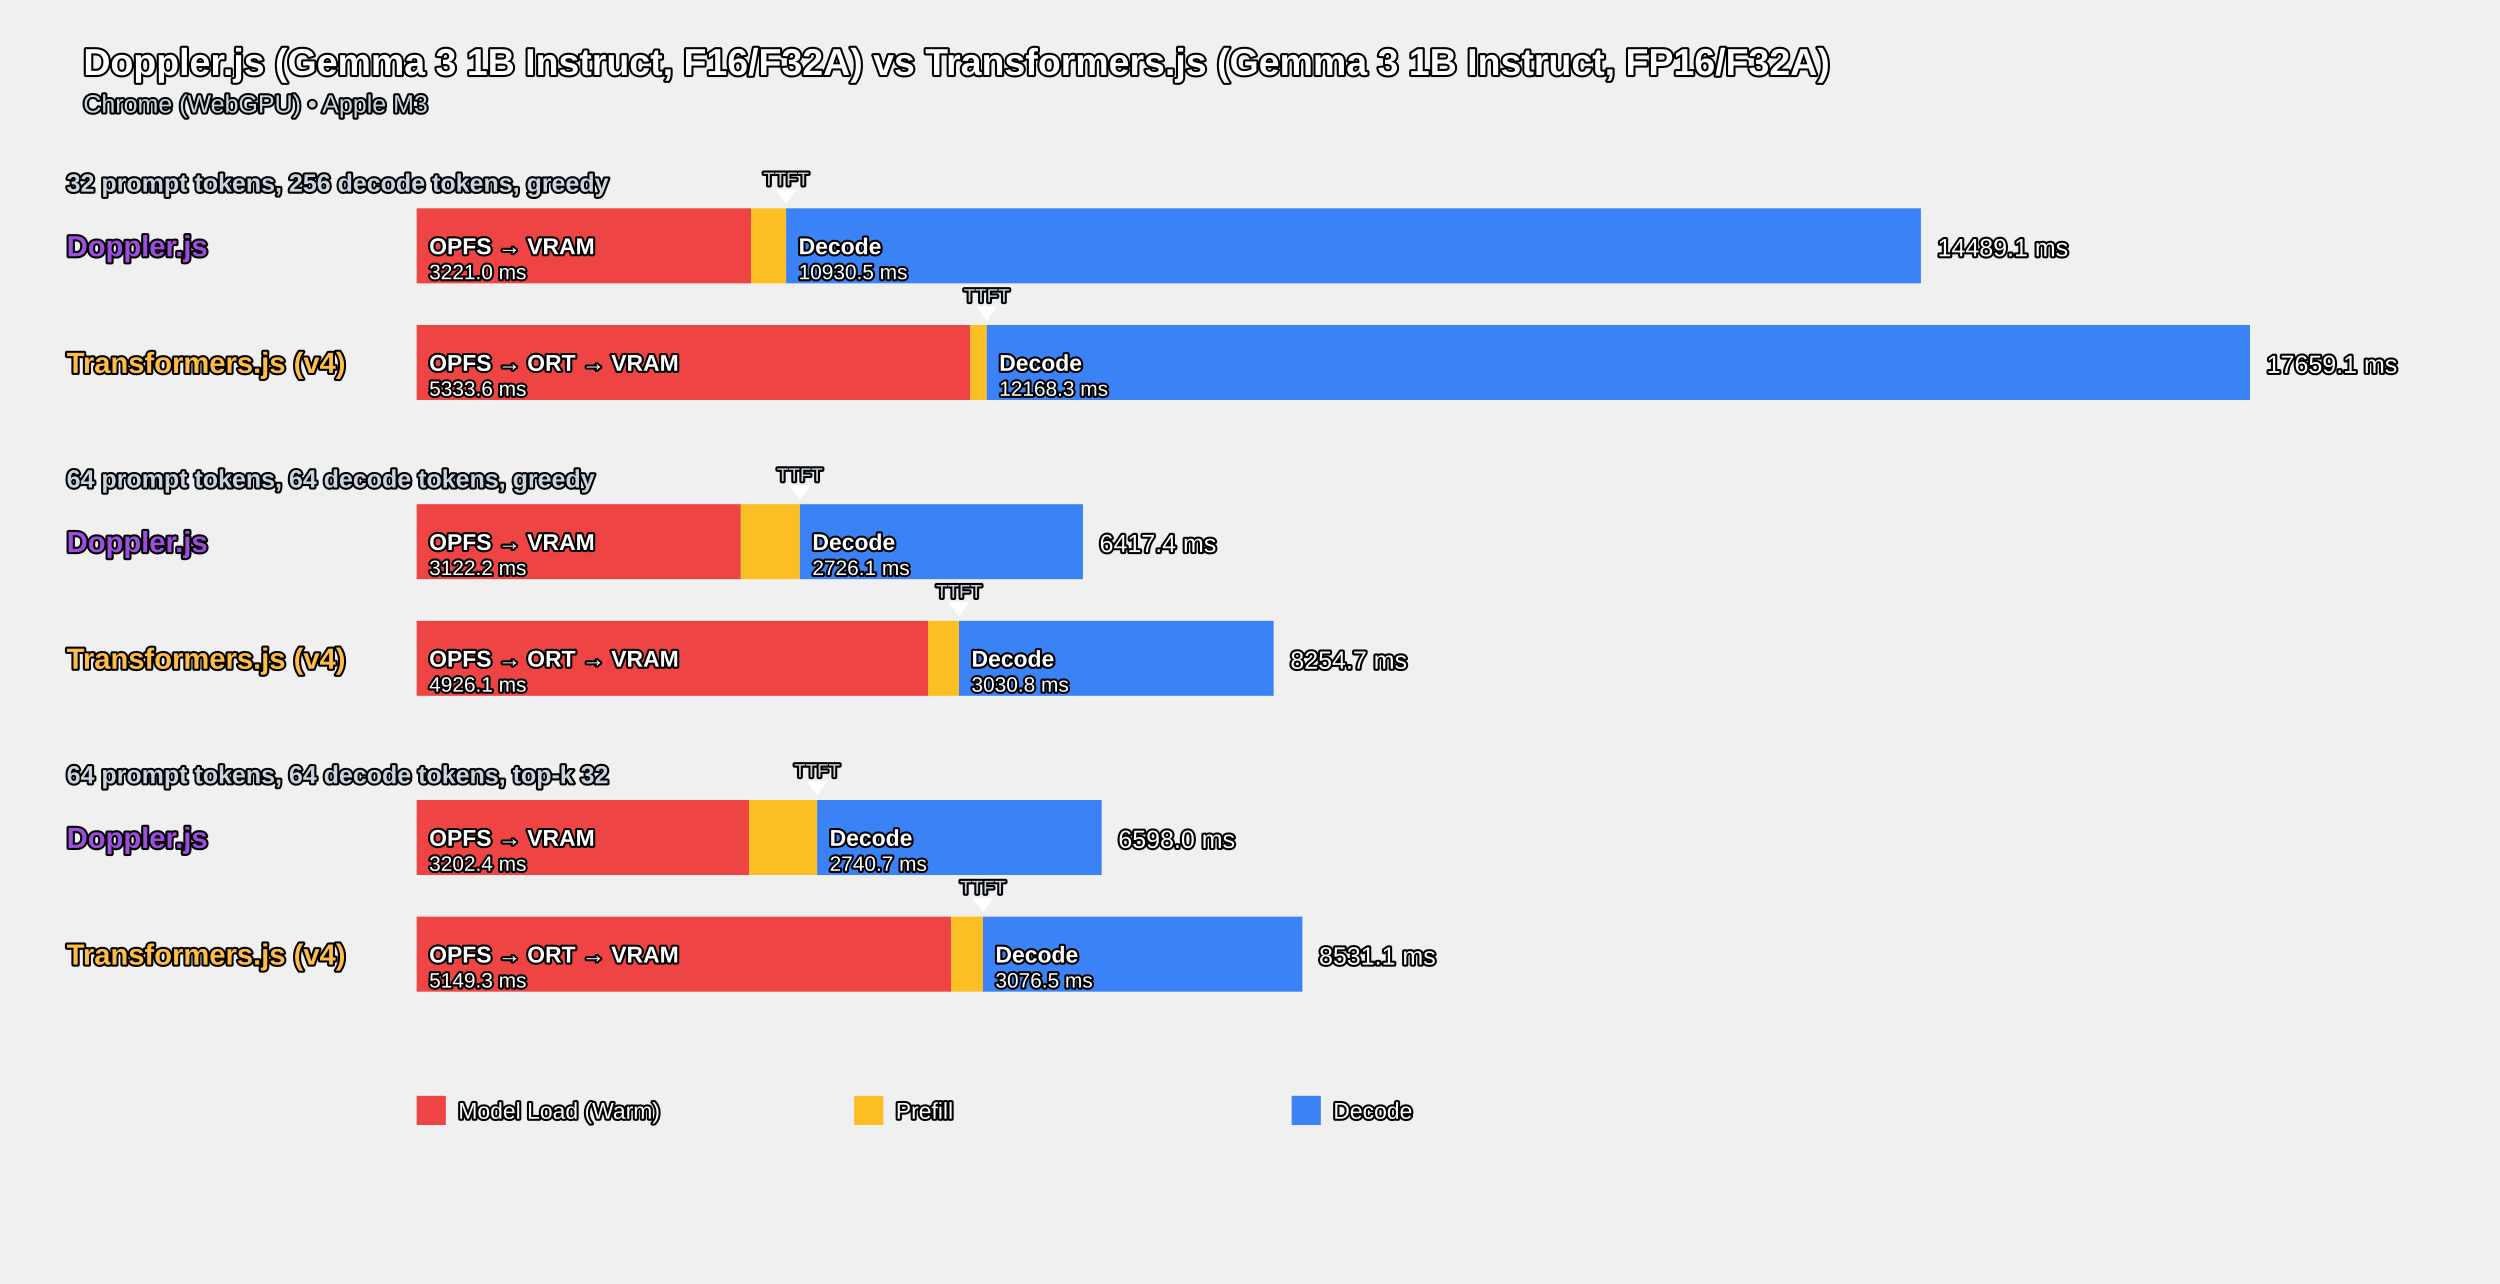
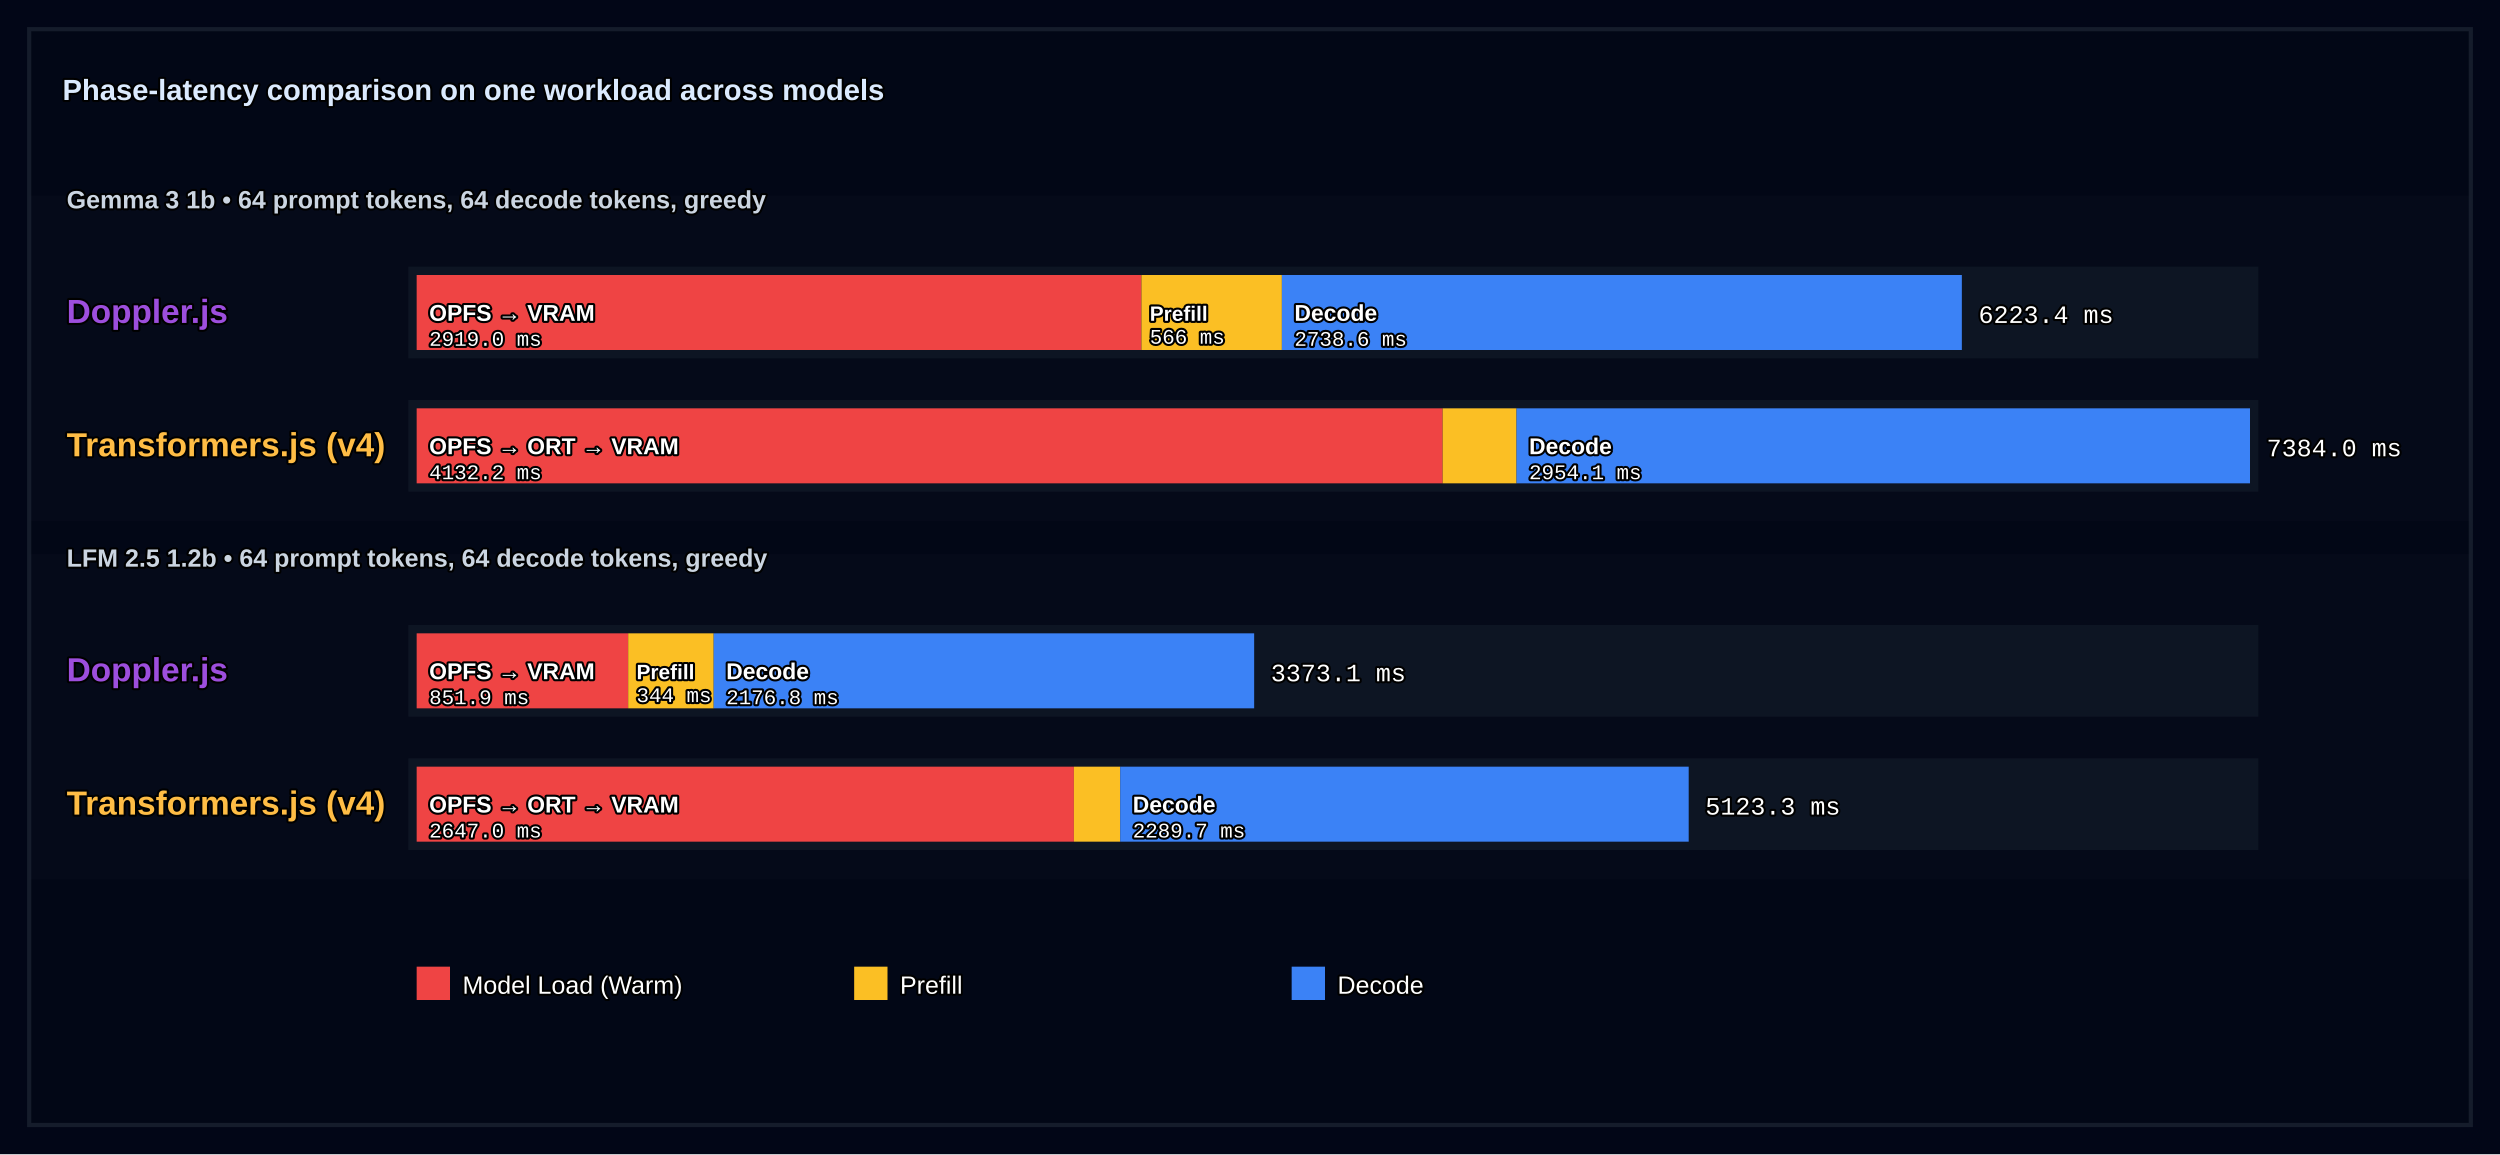
- <svg xmlns="http://www.w3.org/2000/svg" width="1200" height="616" viewBox="0 0 1200 616">
+ <svg xmlns="http://www.w3.org/2000/svg" width="1200" height="554" viewBox="0 0 1200 554" role="img" aria-labelledby="chart-title-1 chart-desc-1">
  <defs>
    <style>
-     text { paint-order: stroke fill; stroke: #000000; stroke-width: 2px; stroke-linejoin: round; }
-   </style>
+   text { paint-order: stroke fill; stroke: #000000; stroke-width: 2px; stroke-linejoin: round; }
+ </style>
  </defs>
-   <text x="32" y="92" fill="#cbd5e1" font-family="Segoe UI, Helvetica Neue, Arial, sans-serif" font-size="12" font-weight="bold">32 prompt tokens, 256 decode tokens, greedy</text>
-   <text x="32" y="123" fill="#9d4edd" font-family="Segoe UI, Helvetica Neue, Arial, sans-serif" font-size="14" font-weight="bold">Doppler.js</text>
-   <rect x="200" y="100" width="160.511" height="36" fill="#ef4444" />
-   <text x="206" y="122" fill="#ffffff" font-family="Segoe UI, Helvetica Neue, Arial, sans-serif" font-size="11" font-weight="bold">OPFS → VRAM</text>
-   <text x="206" y="134" fill="#ffffff" font-family="Segoe UI, Helvetica Neue, Arial, sans-serif" font-size="10">3221.0 ms</text>
-   <rect x="360.511" y="100" width="16.824" height="36" fill="#fbbf24" />
-   <polygon points="377.335,98 372.335,91 382.335,91" fill="#ffffff" />
-   <text x="377.335" y="89" fill="#cbd5e1" font-family="Segoe UI, Helvetica Neue, Arial, sans-serif" font-size="9" text-anchor="middle">TTFT</text>
-   <rect x="377.335" y="100" width="544.697" height="36" fill="#3b82f6" />
-   <text x="383.335" y="122" fill="#ffffff" font-family="Segoe UI, Helvetica Neue, Arial, sans-serif" font-size="11" font-weight="bold">Decode</text>
-   <text x="383.335" y="134" fill="#ffffff" font-family="Segoe UI, Helvetica Neue, Arial, sans-serif" font-size="10">10930.5 ms</text>
-   <text x="930.031" y="123" fill="#ffffff" font-family="Segoe UI, Helvetica Neue, Arial, sans-serif" font-size="12">14489.1 ms</text>
-   <text x="32" y="179" fill="#ffbd45" font-family="Segoe UI, Helvetica Neue, Arial, sans-serif" font-size="14" font-weight="bold">Transformers.js (v4)</text>
-   <rect x="200" y="156" width="265.785" height="36" fill="#ef4444" />
-   <text x="206" y="178" fill="#ffffff" font-family="Segoe UI, Helvetica Neue, Arial, sans-serif" font-size="11" font-weight="bold">OPFS → ORT → VRAM</text>
-   <text x="206" y="190" fill="#ffffff" font-family="Segoe UI, Helvetica Neue, Arial, sans-serif" font-size="10">5333.6 ms</text>
-   <rect x="465.785" y="156" width="7.837" height="36" fill="#fbbf24" />
-   <polygon points="473.623,154 468.623,147 478.623,147" fill="#ffffff" />
-   <text x="473.623" y="145" fill="#cbd5e1" font-family="Segoe UI, Helvetica Neue, Arial, sans-serif" font-size="9" text-anchor="middle">TTFT</text>
-   <rect x="473.623" y="156" width="606.377" height="36" fill="#3b82f6" />
-   <text x="479.623" y="178" fill="#ffffff" font-family="Segoe UI, Helvetica Neue, Arial, sans-serif" font-size="11" font-weight="bold">Decode</text>
-   <text x="479.623" y="190" fill="#ffffff" font-family="Segoe UI, Helvetica Neue, Arial, sans-serif" font-size="10">12168.3 ms</text>
-   <text x="1088" y="179" fill="#ffffff" font-family="Segoe UI, Helvetica Neue, Arial, sans-serif" font-size="12">17659.1 ms</text>
-   <text x="32" y="234" fill="#cbd5e1" font-family="Segoe UI, Helvetica Neue, Arial, sans-serif" font-size="12" font-weight="bold">64 prompt tokens, 64 decode tokens, greedy</text>
-   <text x="32" y="265" fill="#9d4edd" font-family="Segoe UI, Helvetica Neue, Arial, sans-serif" font-size="14" font-weight="bold">Doppler.js</text>
-   <rect x="200" y="242" width="155.588" height="36" fill="#ef4444" />
-   <text x="206" y="264" fill="#ffffff" font-family="Segoe UI, Helvetica Neue, Arial, sans-serif" font-size="11" font-weight="bold">OPFS → VRAM</text>
-   <text x="206" y="276" fill="#ffffff" font-family="Segoe UI, Helvetica Neue, Arial, sans-serif" font-size="10">3122.2 ms</text>
-   <rect x="355.588" y="242" width="28.362" height="36" fill="#fbbf24" />
-   <polygon points="383.95,240 378.95,233 388.95,233" fill="#ffffff" />
-   <text x="383.95" y="231" fill="#cbd5e1" font-family="Segoe UI, Helvetica Neue, Arial, sans-serif" font-size="9" text-anchor="middle">TTFT</text>
-   <rect x="383.95" y="242" width="135.849" height="36" fill="#3b82f6" />
-   <text x="389.95" y="264" fill="#ffffff" font-family="Segoe UI, Helvetica Neue, Arial, sans-serif" font-size="11" font-weight="bold">Decode</text>
-   <text x="389.95" y="276" fill="#ffffff" font-family="Segoe UI, Helvetica Neue, Arial, sans-serif" font-size="10">2726.1 ms</text>
-   <text x="527.799" y="265" fill="#ffffff" font-family="Segoe UI, Helvetica Neue, Arial, sans-serif" font-size="12">6417.4 ms</text>
-   <text x="32" y="321" fill="#ffbd45" font-family="Segoe UI, Helvetica Neue, Arial, sans-serif" font-size="14" font-weight="bold">Transformers.js (v4)</text>
-   <rect x="200" y="298" width="245.48" height="36" fill="#ef4444" />
-   <text x="206" y="320" fill="#ffffff" font-family="Segoe UI, Helvetica Neue, Arial, sans-serif" font-size="11" font-weight="bold">OPFS → ORT → VRAM</text>
-   <text x="206" y="332" fill="#ffffff" font-family="Segoe UI, Helvetica Neue, Arial, sans-serif" font-size="10">4926.1 ms</text>
-   <rect x="445.48" y="298" width="14.843" height="36" fill="#fbbf24" />
-   <polygon points="460.323,296 455.323,289 465.323,289" fill="#ffffff" />
-   <text x="460.323" y="287" fill="#cbd5e1" font-family="Segoe UI, Helvetica Neue, Arial, sans-serif" font-size="9" text-anchor="middle">TTFT</text>
-   <rect x="460.323" y="298" width="151.033" height="36" fill="#3b82f6" />
-   <text x="466.323" y="320" fill="#ffffff" font-family="Segoe UI, Helvetica Neue, Arial, sans-serif" font-size="11" font-weight="bold">Decode</text>
-   <text x="466.323" y="332" fill="#ffffff" font-family="Segoe UI, Helvetica Neue, Arial, sans-serif" font-size="10">3030.8 ms</text>
-   <text x="619.356" y="321" fill="#ffffff" font-family="Segoe UI, Helvetica Neue, Arial, sans-serif" font-size="12">8254.7 ms</text>
-   <text x="32" y="376" fill="#cbd5e1" font-family="Segoe UI, Helvetica Neue, Arial, sans-serif" font-size="12" font-weight="bold">64 prompt tokens, 64 decode tokens, top-k 32</text>
-   <text x="32" y="407" fill="#9d4edd" font-family="Segoe UI, Helvetica Neue, Arial, sans-serif" font-size="14" font-weight="bold">Doppler.js</text>
-   <rect x="200" y="384" width="159.584" height="36" fill="#ef4444" />
-   <text x="206" y="406" fill="#ffffff" font-family="Segoe UI, Helvetica Neue, Arial, sans-serif" font-size="11" font-weight="bold">OPFS → VRAM</text>
-   <text x="206" y="418" fill="#ffffff" font-family="Segoe UI, Helvetica Neue, Arial, sans-serif" font-size="10">3202.4 ms</text>
-   <rect x="359.584" y="384" width="32.635" height="36" fill="#fbbf24" />
-   <polygon points="392.22,382 387.22,375 397.22,375" fill="#ffffff" />
-   <text x="392.22" y="373" fill="#cbd5e1" font-family="Segoe UI, Helvetica Neue, Arial, sans-serif" font-size="9" text-anchor="middle">TTFT</text>
-   <rect x="392.22" y="384" width="136.577" height="36" fill="#3b82f6" />
-   <text x="398.22" y="406" fill="#ffffff" font-family="Segoe UI, Helvetica Neue, Arial, sans-serif" font-size="11" font-weight="bold">Decode</text>
-   <text x="398.22" y="418" fill="#ffffff" font-family="Segoe UI, Helvetica Neue, Arial, sans-serif" font-size="10">2740.7 ms</text>
-   <text x="536.796" y="407" fill="#ffffff" font-family="Segoe UI, Helvetica Neue, Arial, sans-serif" font-size="12">6598.0 ms</text>
-   <text x="32" y="463" fill="#ffbd45" font-family="Segoe UI, Helvetica Neue, Arial, sans-serif" font-size="14" font-weight="bold">Transformers.js (v4)</text>
-   <rect x="200" y="440" width="256.603" height="36" fill="#ef4444" />
-   <text x="206" y="462" fill="#ffffff" font-family="Segoe UI, Helvetica Neue, Arial, sans-serif" font-size="11" font-weight="bold">OPFS → ORT → VRAM</text>
-   <text x="206" y="474" fill="#ffffff" font-family="Segoe UI, Helvetica Neue, Arial, sans-serif" font-size="10">5149.3 ms</text>
-   <rect x="456.603" y="440" width="15.211" height="36" fill="#fbbf24" />
-   <polygon points="471.814,438 466.814,431 476.814,431" fill="#ffffff" />
-   <text x="471.814" y="429" fill="#cbd5e1" font-family="Segoe UI, Helvetica Neue, Arial, sans-serif" font-size="9" text-anchor="middle">TTFT</text>
-   <rect x="471.814" y="440" width="153.312" height="36" fill="#3b82f6" />
-   <text x="477.814" y="462" fill="#ffffff" font-family="Segoe UI, Helvetica Neue, Arial, sans-serif" font-size="11" font-weight="bold">Decode</text>
-   <text x="477.814" y="474" fill="#ffffff" font-family="Segoe UI, Helvetica Neue, Arial, sans-serif" font-size="10">3076.5 ms</text>
-   <text x="633.126" y="463" fill="#ffffff" font-family="Segoe UI, Helvetica Neue, Arial, sans-serif" font-size="12">8531.1 ms</text>
-   <rect x="200" y="526" width="14" height="14" fill="#ef4444" />
-   <text x="220" y="537" fill="#ffffff" font-family="Segoe UI, Helvetica Neue, Arial, sans-serif" font-size="11">Model Load (Warm)</text>
-   <rect x="410" y="526" width="14" height="14" fill="#fbbf24" />
-   <text x="430" y="537" fill="#ffffff" font-family="Segoe UI, Helvetica Neue, Arial, sans-serif" font-size="11">Prefill</text>
-   <rect x="620" y="526" width="14" height="14" fill="#3b82f6" />
-   <text x="640" y="537" fill="#ffffff" font-family="Segoe UI, Helvetica Neue, Arial, sans-serif" font-size="11">Decode</text>
-   <text x="40" y="36" fill="#ffffff" font-family="Segoe UI, Helvetica Neue, Arial, sans-serif" font-size="18" font-weight="bold">Doppler.js (Gemma 3 1B Instruct, F16/F32A) vs Transformers.js (Gemma 3 1B Instruct, FP16/F32A)</text>
-   <text x="40" y="54" fill="#cbd5e1" font-family="Segoe UI, Helvetica Neue, Arial, sans-serif" font-size="12">Chrome (WebGPU) • Apple M3</text>
+   <rect x="0" y="0" width="1200" height="554" fill="#020617" />
+   <rect x="14" y="14" width="1172" height="526" rx="0" fill="#020817" fill-opacity="0.50" stroke="#1f2937" stroke-opacity="0.65" stroke-width="2" />
+   <text x="30" y="48" fill="#dbeafe" font-family="'Segoe UI', 'Helvetica Neue', Arial, sans-serif" font-size="14" font-weight="bold" stroke="none">Phase-latency comparison on one workload across models</text>
+   <rect x="14" y="94" width="1172" height="156" rx="0" fill="#1f2937" fill-opacity="0.12" stroke="none" />
+   <text x="32" y="100" fill="#cbd5e1" font-family="'Segoe UI', 'Helvetica Neue', Arial, sans-serif" font-size="12" font-weight="bold">Gemma 3 1b • 64 prompt tokens, 64 decode tokens, greedy</text>
+   <rect x="196" y="128" width="888" height="44" rx="0" fill="#1f2937" fill-opacity="0.35" stroke="none" />
+   <text x="32" y="155" fill="#9d4edd" stroke="#ffffff" stroke-width="2" font-family="'Segoe UI', 'Helvetica Neue', Arial, sans-serif" font-size="16" font-weight="bold">Doppler.js</text>
+   <rect x="200" y="132" width="347.877" height="36" fill="#ef4444" />
+   <text x="206" y="154" fill="#ffffff" font-family="'Segoe UI', 'Helvetica Neue', Arial, sans-serif" font-size="11" font-weight="bold">OPFS → VRAM</text>
+   <text x="206" y="166" fill="#ffffff" font-family="SFMono-Regular, Menlo, Consolas, 'Liberation Mono', monospace" font-size="10">2919.0 ms</text>
+   <rect x="547.877" y="132" width="67.43" height="36" fill="#fbbf24" />
+   <text x="551.877" y="154" fill="#ffffff" font-family="'Segoe UI', 'Helvetica Neue', Arial, sans-serif" font-size="10" font-weight="bold">Prefill</text>
+   <text x="551.877" y="165" fill="#ffffff" font-family="SFMono-Regular, Menlo, Consolas, 'Liberation Mono', monospace" font-size="10">566 ms</text>
+   <rect x="615.307" y="132" width="326.378" height="36" fill="#3b82f6" />
+   <text x="621.307" y="154" fill="#ffffff" font-family="'Segoe UI', 'Helvetica Neue', Arial, sans-serif" font-size="11" font-weight="bold">Decode</text>
+   <text x="621.307" y="166" fill="#ffffff" font-family="SFMono-Regular, Menlo, Consolas, 'Liberation Mono', monospace" font-size="10">2738.6 ms</text>
+   <text x="949.685" y="155" fill="#ffffff" font-family="SFMono-Regular, Menlo, Consolas, 'Liberation Mono', monospace" font-size="12">6223.4 ms</text>
+   <rect x="196" y="192" width="888" height="44" rx="0" fill="#1f2937" fill-opacity="0.35" stroke="none" />
+   <text x="32" y="219" fill="#ffbd45" stroke="#ffffff" stroke-width="2" font-family="'Segoe UI', 'Helvetica Neue', Arial, sans-serif" font-size="16" font-weight="bold">Transformers.js (v4)</text>
+   <rect x="200" y="196" width="492.465" height="36" fill="#ef4444" />
+   <text x="206" y="218" fill="#ffffff" font-family="'Segoe UI', 'Helvetica Neue', Arial, sans-serif" font-size="11" font-weight="bold">OPFS → ORT → VRAM</text>
+   <text x="206" y="230" fill="#ffffff" font-family="SFMono-Regular, Menlo, Consolas, 'Liberation Mono', monospace" font-size="10">4132.2 ms</text>
+   <rect x="692.465" y="196" width="35.474" height="36" fill="#fbbf24" />
+   <rect x="727.939" y="196" width="352.061" height="36" fill="#3b82f6" />
+   <text x="733.939" y="218" fill="#ffffff" font-family="'Segoe UI', 'Helvetica Neue', Arial, sans-serif" font-size="11" font-weight="bold">Decode</text>
+   <text x="733.939" y="230" fill="#ffffff" font-family="SFMono-Regular, Menlo, Consolas, 'Liberation Mono', monospace" font-size="10">2954.1 ms</text>
+   <text x="1088" y="219" fill="#ffffff" font-family="SFMono-Regular, Menlo, Consolas, 'Liberation Mono', monospace" font-size="12">7384.0 ms</text>
+   <rect x="14" y="266" width="1172" height="156" rx="0" fill="#1f2937" fill-opacity="0.12" stroke="none" />
+   <text x="32" y="272" fill="#cbd5e1" font-family="'Segoe UI', 'Helvetica Neue', Arial, sans-serif" font-size="12" font-weight="bold">LFM 2.5 1.2b • 64 prompt tokens, 64 decode tokens, greedy</text>
+   <rect x="196" y="300" width="888" height="44" rx="0" fill="#1f2937" fill-opacity="0.35" stroke="none" />
+   <text x="32" y="327" fill="#9d4edd" stroke="#ffffff" stroke-width="2" font-family="'Segoe UI', 'Helvetica Neue', Arial, sans-serif" font-size="16" font-weight="bold">Doppler.js</text>
+   <rect x="200" y="304" width="101.527" height="36" fill="#ef4444" />
+   <text x="206" y="326" fill="#ffffff" font-family="'Segoe UI', 'Helvetica Neue', Arial, sans-serif" font-size="11" font-weight="bold">OPFS → VRAM</text>
+   <text x="206" y="338" fill="#ffffff" font-family="SFMono-Regular, Menlo, Consolas, 'Liberation Mono', monospace" font-size="10">851.9 ms</text>
+   <rect x="301.527" y="304" width="41.045" height="36" fill="#fbbf24" />
+   <text x="305.527" y="326" fill="#ffffff" font-family="'Segoe UI', 'Helvetica Neue', Arial, sans-serif" font-size="10" font-weight="bold">Prefill</text>
+   <text x="305.527" y="337" fill="#ffffff" font-family="SFMono-Regular, Menlo, Consolas, 'Liberation Mono', monospace" font-size="10">344 ms</text>
+   <rect x="342.571" y="304" width="259.424" height="36" fill="#3b82f6" />
+   <text x="348.571" y="326" fill="#ffffff" font-family="'Segoe UI', 'Helvetica Neue', Arial, sans-serif" font-size="11" font-weight="bold">Decode</text>
+   <text x="348.571" y="338" fill="#ffffff" font-family="SFMono-Regular, Menlo, Consolas, 'Liberation Mono', monospace" font-size="10">2176.8 ms</text>
+   <text x="609.995" y="327" fill="#ffffff" font-family="SFMono-Regular, Menlo, Consolas, 'Liberation Mono', monospace" font-size="12">3373.1 ms</text>
+   <rect x="196" y="364" width="888" height="44" rx="0" fill="#1f2937" fill-opacity="0.35" stroke="none" />
+   <text x="32" y="391" fill="#ffbd45" stroke="#ffffff" stroke-width="2" font-family="'Segoe UI', 'Helvetica Neue', Arial, sans-serif" font-size="16" font-weight="bold">Transformers.js (v4)</text>
+   <rect x="200" y="368" width="315.466" height="36" fill="#ef4444" />
+   <text x="206" y="390" fill="#ffffff" font-family="'Segoe UI', 'Helvetica Neue', Arial, sans-serif" font-size="11" font-weight="bold">OPFS → ORT → VRAM</text>
+   <text x="206" y="402" fill="#ffffff" font-family="SFMono-Regular, Menlo, Consolas, 'Liberation Mono', monospace" font-size="10">2647.0 ms</text>
+   <rect x="515.466" y="368" width="22.232" height="36" fill="#fbbf24" />
+   <rect x="537.698" y="368" width="272.878" height="36" fill="#3b82f6" />
+   <text x="543.698" y="390" fill="#ffffff" font-family="'Segoe UI', 'Helvetica Neue', Arial, sans-serif" font-size="11" font-weight="bold">Decode</text>
+   <text x="543.698" y="402" fill="#ffffff" font-family="SFMono-Regular, Menlo, Consolas, 'Liberation Mono', monospace" font-size="10">2289.7 ms</text>
+   <text x="818.576" y="391" fill="#ffffff" font-family="SFMono-Regular, Menlo, Consolas, 'Liberation Mono', monospace" font-size="12">5123.3 ms</text>
+   <rect x="200" y="464" width="16" height="16" fill="#ef4444" />
+   <text x="222" y="477" fill="#ffffff" font-family="'Segoe UI', 'Helvetica Neue', Arial, sans-serif" font-size="12">Model Load (Warm)</text>
+   <rect x="410" y="464" width="16" height="16" fill="#fbbf24" />
+   <text x="432" y="477" fill="#ffffff" font-family="'Segoe UI', 'Helvetica Neue', Arial, sans-serif" font-size="12">Prefill</text>
+   <rect x="620" y="464" width="16" height="16" fill="#3b82f6" />
+   <text x="642" y="477" fill="#ffffff" font-family="'Segoe UI', 'Helvetica Neue', Arial, sans-serif" font-size="12">Decode</text>
</svg>
